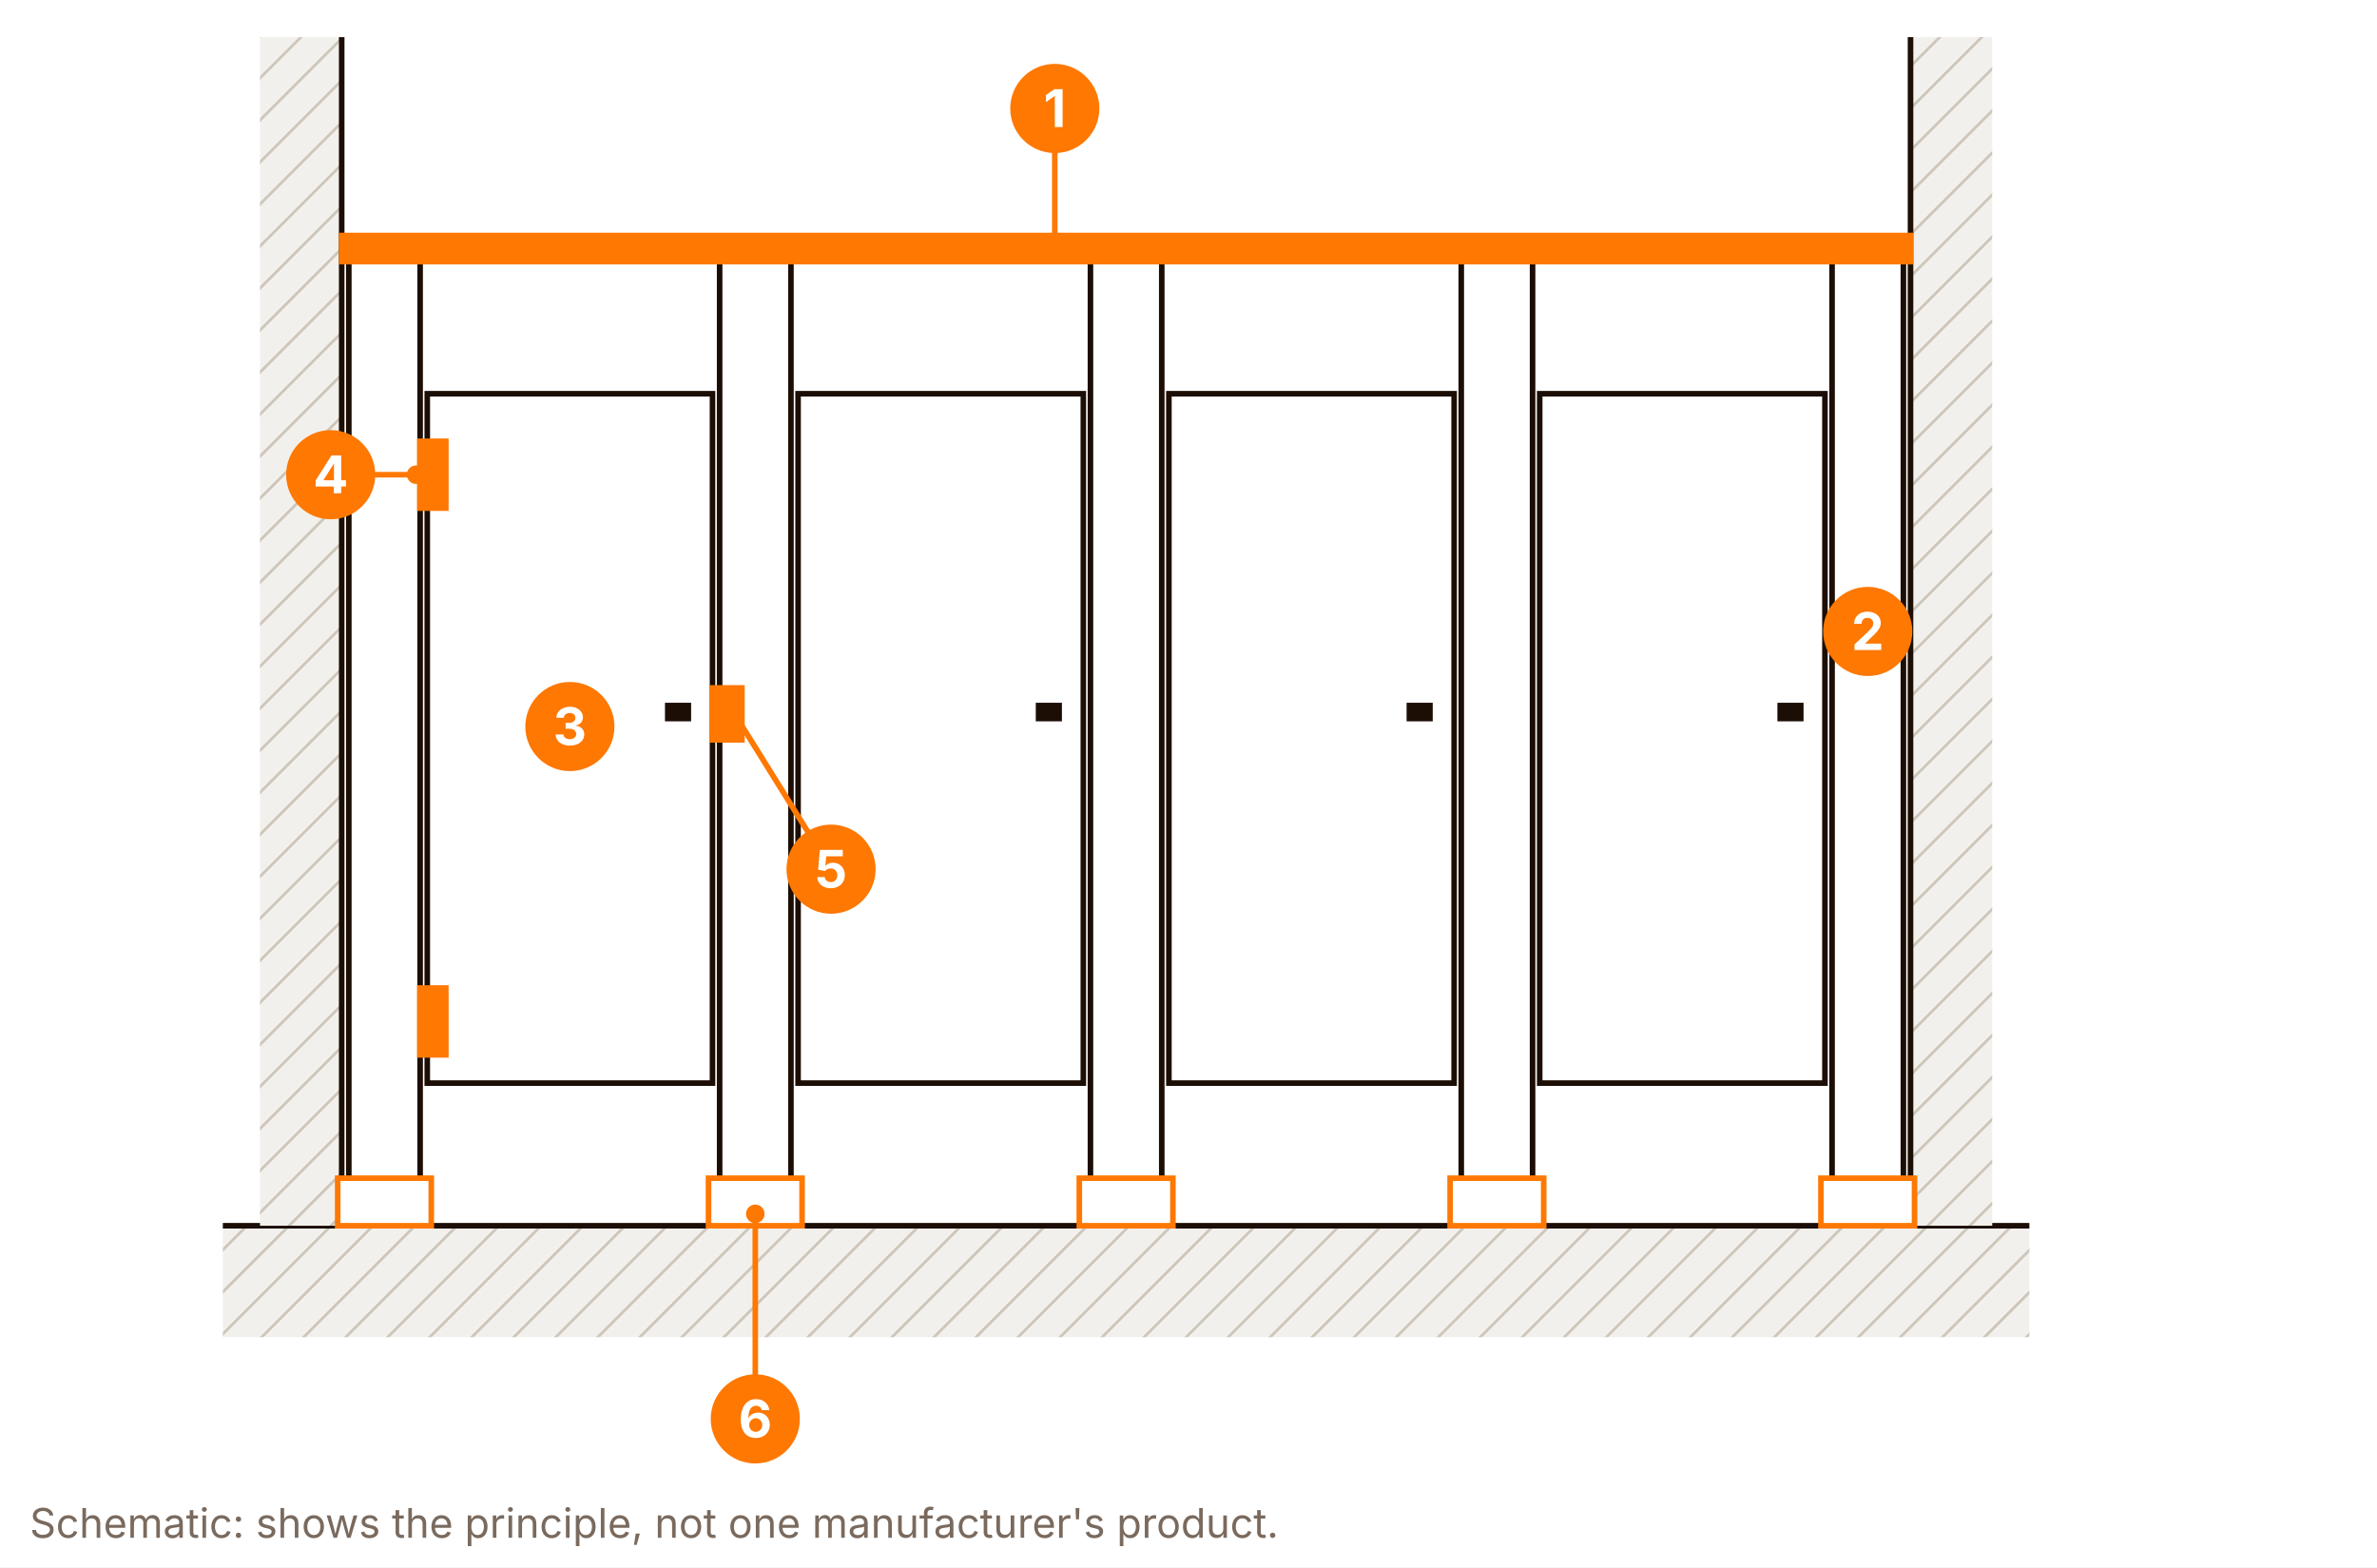
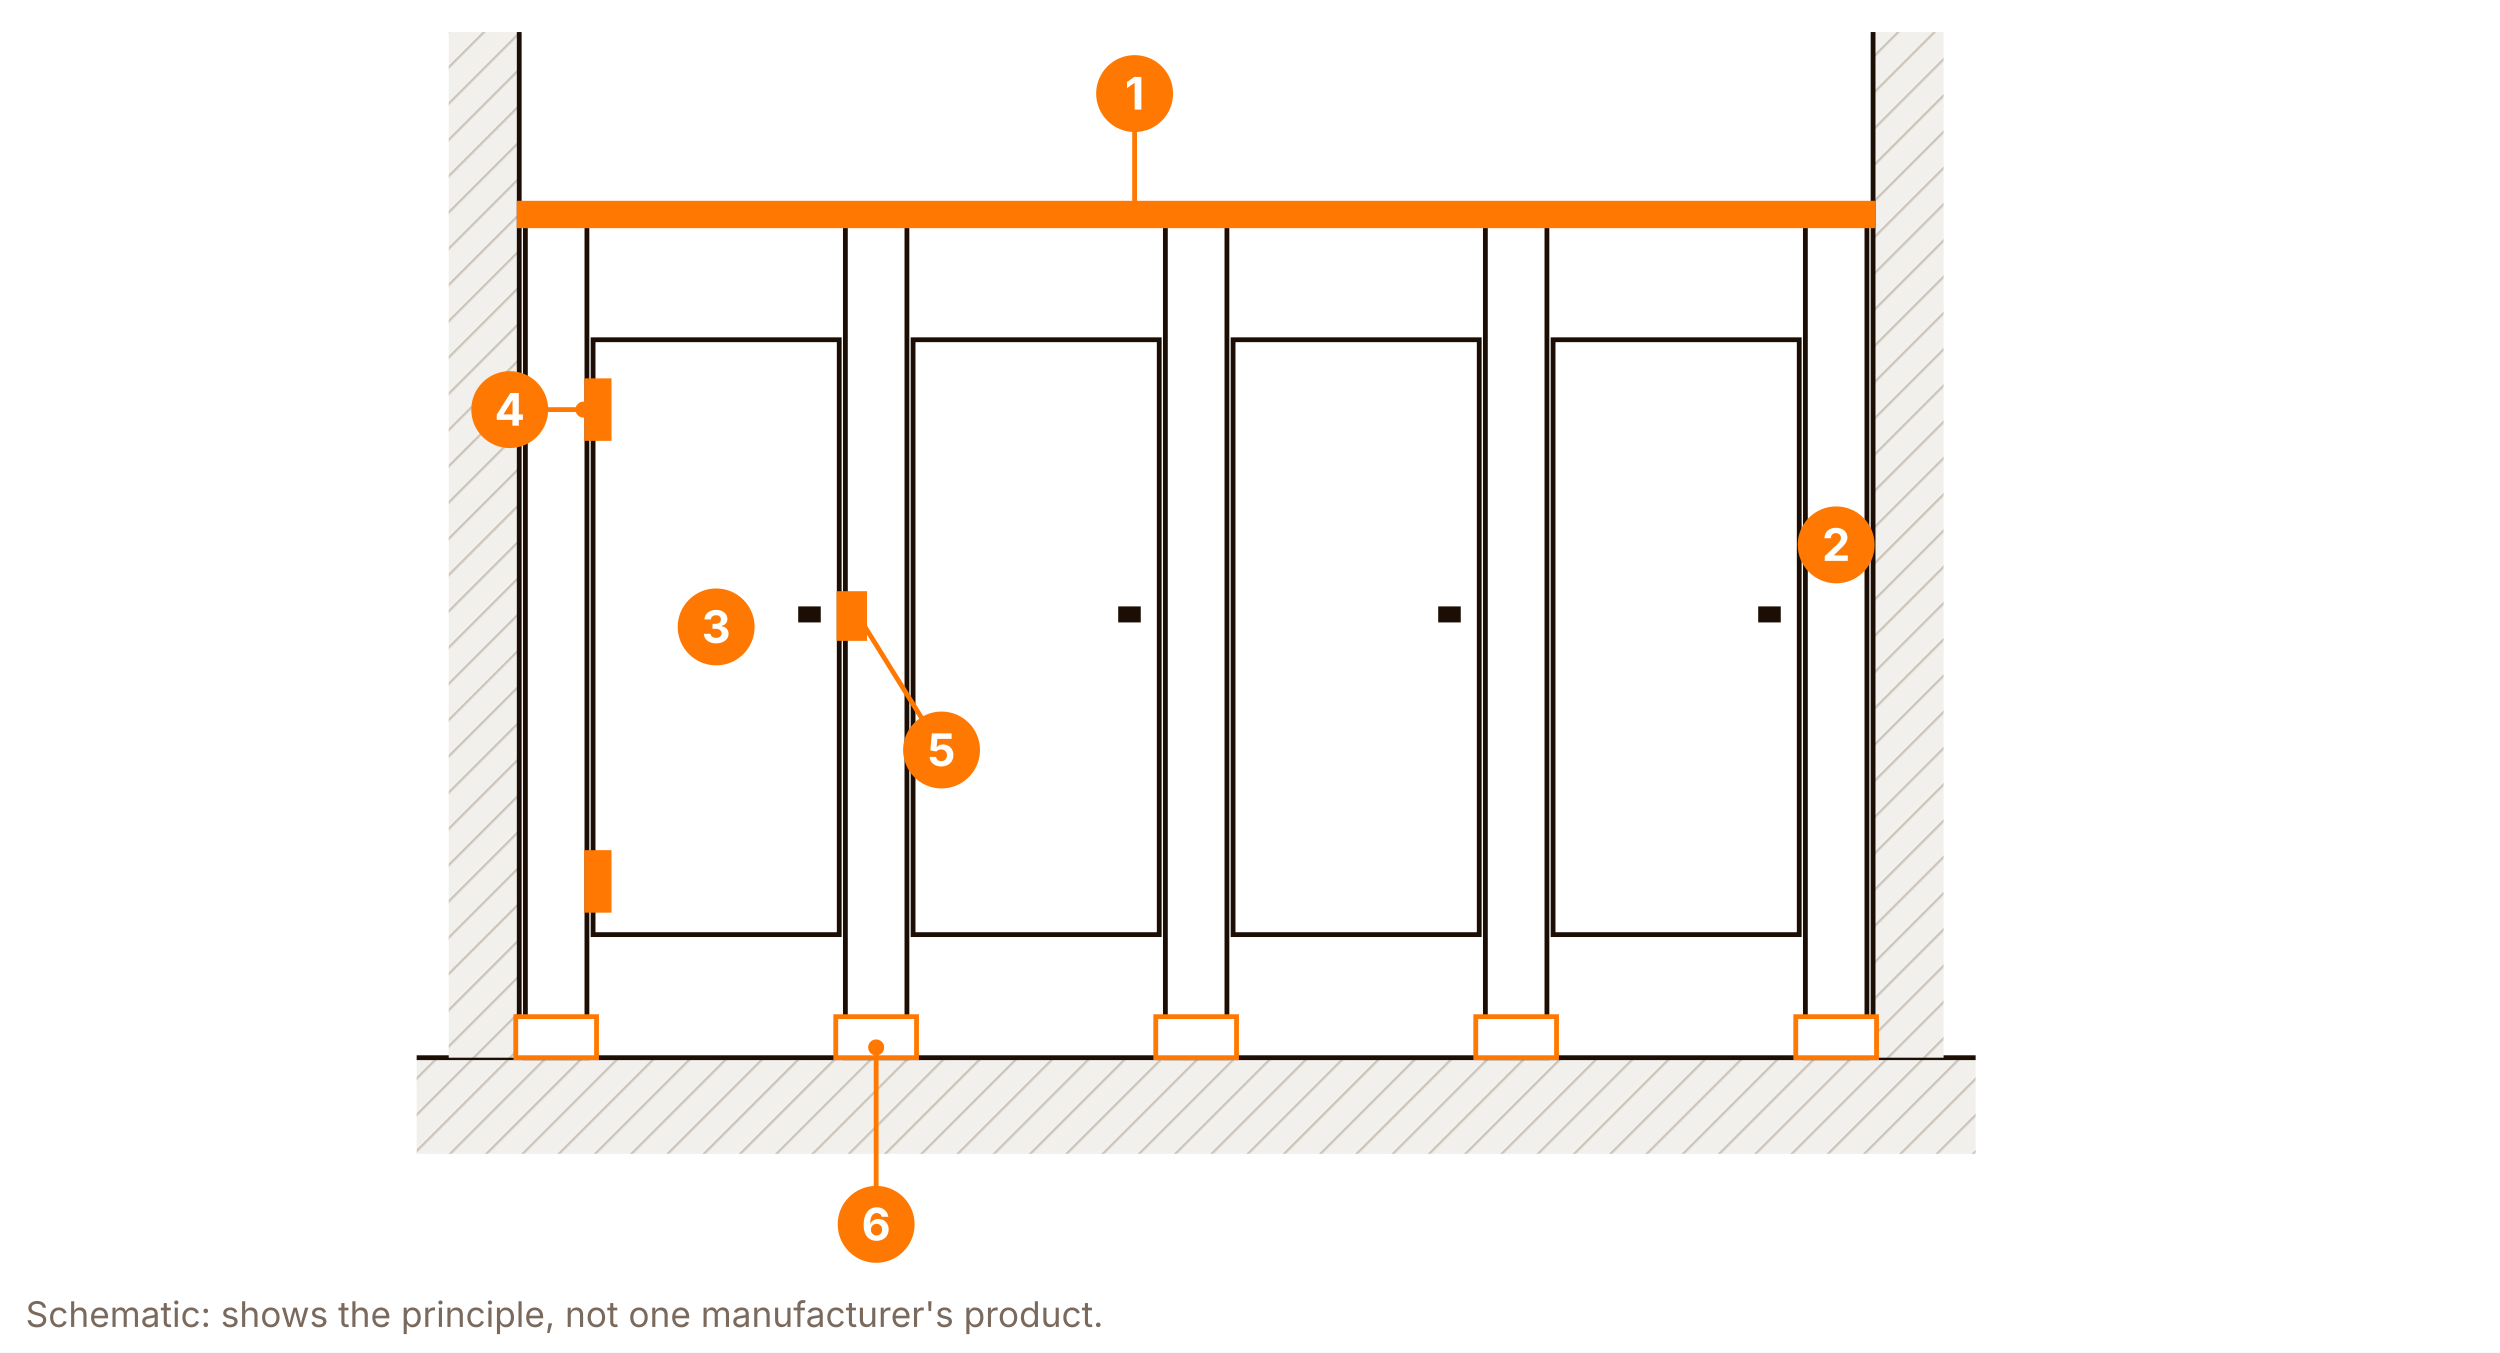
- <svg xmlns="http://www.w3.org/2000/svg" viewBox="0 0 640 422" width="640" height="422" role="img" aria-labelledby="t-partition-anatomy d-partition-anatomy" font-family="Inter, ui-sans-serif, system-ui, sans-serif">
+ <svg xmlns="http://www.w3.org/2000/svg" viewBox="0 0 780 422" width="780" height="422" role="img" aria-labelledby="t-partition-anatomy d-partition-anatomy" font-family="Inter, ui-sans-serif, system-ui, sans-serif">
  <defs>
    <pattern id="hatch-partition-anatomy" width="8" height="8" patternUnits="userSpaceOnUse" patternTransform="rotate(45)">
      <rect width="8" height="8" fill="#f2f0ec" />
      <line x1="0" y1="0" x2="0" y2="8" stroke="#cfc7bc" stroke-width="1.5" />
    </pattern>
    <marker id="tick-partition-anatomy" viewBox="0 0 10 10" refX="5" refY="5" markerWidth="8" markerHeight="8" orient="auto">
      <path d="M2 8 L8 2" stroke="#7a6a5e" stroke-width="1.5" />
    </marker>
  </defs>
-   <rect width="640" height="422" fill="#ffffff" />
-   <rect x="60" y="330" width="486.4" height="30" fill="url(#hatch-partition-anatomy)" stroke="none" stroke-width="1.5" />
-   <line x1="60" y1="330" x2="546.4" y2="330" stroke="#1c0e05" stroke-width="1.5" />
-   <rect x="70" y="10" width="22" height="320" fill="url(#hatch-partition-anatomy)" stroke="none" stroke-width="1.5" />
-   <line x1="92" y1="10" x2="92" y2="330" stroke="#1c0e05" stroke-width="1.5" />
-   <rect x="514.4" y="10" width="22" height="320" fill="url(#hatch-partition-anatomy)" stroke="none" stroke-width="1.5" />
-   <line x1="514.4" y1="10" x2="514.4" y2="330" stroke="#1c0e05" stroke-width="1.5" />
-   <rect x="93.92" y="64.4" width="19.2" height="265.6" fill="#ffffff" stroke="#1c0e05" stroke-width="1.5" />
-   <rect x="193.76" y="64.4" width="19.2" height="265.6" fill="#ffffff" stroke="#1c0e05" stroke-width="1.5" />
-   <rect x="293.6" y="64.4" width="19.2" height="265.6" fill="#ffffff" stroke="#1c0e05" stroke-width="1.5" />
-   <rect x="393.44" y="64.4" width="19.2" height="265.6" fill="#ffffff" stroke="#1c0e05" stroke-width="1.5" />
-   <rect x="493.28" y="64.4" width="19.2" height="265.6" fill="#ffffff" stroke="#1c0e05" stroke-width="1.5" />
-   <rect x="115.04" y="106" width="76.8" height="185.6" fill="#ffffff" stroke="#1c0e05" stroke-width="1.5" />
-   <rect x="179.04" y="189.2" width="7.04" height="5" fill="#1c0e05" stroke="none" stroke-width="1.5" />
-   <rect x="214.88" y="106" width="76.8" height="185.6" fill="#ffffff" stroke="#1c0e05" stroke-width="1.5" />
-   <rect x="278.88" y="189.2" width="7.04" height="5" fill="#1c0e05" stroke="none" stroke-width="1.5" />
-   <rect x="314.72" y="106" width="76.8" height="185.6" fill="#ffffff" stroke="#1c0e05" stroke-width="1.5" />
-   <rect x="378.72" y="189.2" width="7.04" height="5" fill="#1c0e05" stroke="none" stroke-width="1.5" />
-   <rect x="414.56" y="106" width="76.8" height="185.6" fill="#ffffff" stroke="#1c0e05" stroke-width="1.5" />
-   <rect x="478.56" y="189.2" width="7.04" height="5" fill="#1c0e05" stroke="none" stroke-width="1.5" />
-   <rect x="92" y="63.4" width="422.4" height="7.04" fill="#fe7802" stroke="#fe7802" stroke-width="1.5" />
-   <rect x="90.92" y="317.2" width="25.2" height="12.8" fill="#ffffff" stroke="#fe7802" stroke-width="1.5" />
-   <rect x="190.76" y="317.2" width="25.2" height="12.8" fill="#ffffff" stroke="#fe7802" stroke-width="1.5" />
-   <rect x="290.6" y="317.2" width="25.2" height="12.8" fill="#ffffff" stroke="#fe7802" stroke-width="1.5" />
-   <rect x="390.44" y="317.2" width="25.2" height="12.8" fill="#ffffff" stroke="#fe7802" stroke-width="1.5" />
-   <rect x="490.28" y="317.2" width="25.2" height="12.8" fill="#ffffff" stroke="#fe7802" stroke-width="1.5" />
-   <rect x="113.04" y="118.8" width="7" height="18" fill="#fe7802" stroke="#fe7802" stroke-width="1.5" />
-   <rect x="113.04" y="266" width="7" height="18" fill="#fe7802" stroke="#fe7802" stroke-width="1.5" />
-   <rect x="191.76" y="185.2" width="8" height="14" fill="#fe7802" stroke="#fe7802" stroke-width="1.5" />
-   <line x1="284" y1="29.2" x2="284" y2="66.4" stroke="#fe7802" stroke-width="1.5" />
-   <circle cx="284" cy="66.4" r="2.5" fill="#fe7802" />
-   <circle cx="284" cy="29.2" r="12" fill="#fe7802" />
-   <text x="284" y="34.2" font-size="14" font-weight="700" fill="#fff" text-anchor="middle">1</text>
-   <circle cx="502.88" cy="170" r="12" fill="#fe7802" />
-   <text x="502.88" y="175" font-size="14" font-weight="700" fill="#fff" text-anchor="middle">2</text>
-   <circle cx="153.44" cy="195.6" r="12" fill="#fe7802" />
-   <text x="153.44" y="200.6" font-size="14" font-weight="700" fill="#fff" text-anchor="middle">3</text>
-   <line x1="89.04" y1="127.8" x2="112.04" y2="127.8" stroke="#fe7802" stroke-width="1.5" />
-   <circle cx="112.04" cy="127.8" r="2.5" fill="#fe7802" />
-   <circle cx="89.04" cy="127.8" r="12" fill="#fe7802" />
-   <text x="89.04" y="132.8" font-size="14" font-weight="700" fill="#fff" text-anchor="middle">4</text>
-   <line x1="223.76" y1="234" x2="197.76" y2="192.2" stroke="#fe7802" stroke-width="1.5" />
-   <circle cx="197.76" cy="192.2" r="2.5" fill="#fe7802" />
-   <circle cx="223.76" cy="234" r="12" fill="#fe7802" />
-   <text x="223.76" y="239" font-size="14" font-weight="700" fill="#fff" text-anchor="middle">5</text>
-   <line x1="203.36" y1="382" x2="203.36" y2="326.8" stroke="#fe7802" stroke-width="1.5" />
-   <circle cx="203.36" cy="326.8" r="2.5" fill="#fe7802" />
-   <circle cx="203.36" cy="382" r="12" fill="#fe7802" />
-   <text x="203.36" y="387" font-size="14" font-weight="700" fill="#fff" text-anchor="middle">6</text>
+   <rect width="780" height="422" fill="#ffffff" />
+   <g transform="translate(70 0)">
+     <rect x="60" y="330" width="486.4" height="30" fill="url(#hatch-partition-anatomy)" stroke="none" stroke-width="1.5" />
+     <line x1="60" y1="330" x2="546.4" y2="330" stroke="#1c0e05" stroke-width="1.5" />
+     <rect x="70" y="10" width="22" height="320" fill="url(#hatch-partition-anatomy)" stroke="none" stroke-width="1.5" />
+     <line x1="92" y1="10" x2="92" y2="330" stroke="#1c0e05" stroke-width="1.5" />
+     <rect x="514.4" y="10" width="22" height="320" fill="url(#hatch-partition-anatomy)" stroke="none" stroke-width="1.5" />
+     <line x1="514.4" y1="10" x2="514.4" y2="330" stroke="#1c0e05" stroke-width="1.5" />
+     <rect x="93.92" y="64.4" width="19.2" height="265.6" fill="#ffffff" stroke="#1c0e05" stroke-width="1.5" />
+     <rect x="193.76" y="64.4" width="19.2" height="265.6" fill="#ffffff" stroke="#1c0e05" stroke-width="1.5" />
+     <rect x="293.6" y="64.4" width="19.2" height="265.6" fill="#ffffff" stroke="#1c0e05" stroke-width="1.5" />
+     <rect x="393.44" y="64.4" width="19.2" height="265.6" fill="#ffffff" stroke="#1c0e05" stroke-width="1.5" />
+     <rect x="493.28" y="64.4" width="19.2" height="265.6" fill="#ffffff" stroke="#1c0e05" stroke-width="1.5" />
+     <rect x="115.04" y="106" width="76.8" height="185.6" fill="#ffffff" stroke="#1c0e05" stroke-width="1.5" />
+     <rect x="179.04" y="189.2" width="7.04" height="5" fill="#1c0e05" stroke="none" stroke-width="1.5" />
+     <rect x="214.88" y="106" width="76.8" height="185.6" fill="#ffffff" stroke="#1c0e05" stroke-width="1.5" />
+     <rect x="278.88" y="189.2" width="7.04" height="5" fill="#1c0e05" stroke="none" stroke-width="1.5" />
+     <rect x="314.72" y="106" width="76.8" height="185.6" fill="#ffffff" stroke="#1c0e05" stroke-width="1.5" />
+     <rect x="378.72" y="189.2" width="7.04" height="5" fill="#1c0e05" stroke="none" stroke-width="1.5" />
+     <rect x="414.56" y="106" width="76.8" height="185.6" fill="#ffffff" stroke="#1c0e05" stroke-width="1.5" />
+     <rect x="478.56" y="189.2" width="7.04" height="5" fill="#1c0e05" stroke="none" stroke-width="1.5" />
+     <rect x="92" y="63.4" width="422.4" height="7.04" fill="#fe7802" stroke="#fe7802" stroke-width="1.5" />
+     <rect x="90.92" y="317.2" width="25.2" height="12.8" fill="#ffffff" stroke="#fe7802" stroke-width="1.5" />
+     <rect x="190.76" y="317.2" width="25.2" height="12.8" fill="#ffffff" stroke="#fe7802" stroke-width="1.5" />
+     <rect x="290.6" y="317.2" width="25.2" height="12.8" fill="#ffffff" stroke="#fe7802" stroke-width="1.5" />
+     <rect x="390.44" y="317.2" width="25.2" height="12.8" fill="#ffffff" stroke="#fe7802" stroke-width="1.5" />
+     <rect x="490.28" y="317.2" width="25.2" height="12.8" fill="#ffffff" stroke="#fe7802" stroke-width="1.5" />
+     <rect x="113.04" y="118.8" width="7" height="18" fill="#fe7802" stroke="#fe7802" stroke-width="1.5" />
+     <rect x="113.04" y="266" width="7" height="18" fill="#fe7802" stroke="#fe7802" stroke-width="1.5" />
+     <rect x="191.76" y="185.2" width="8" height="14" fill="#fe7802" stroke="#fe7802" stroke-width="1.5" />
+     <line x1="284" y1="29.2" x2="284" y2="66.4" stroke="#fe7802" stroke-width="1.5" />
+     <circle cx="284" cy="66.4" r="2.5" fill="#fe7802" />
+     <circle cx="284" cy="29.2" r="12" fill="#fe7802" />
+     <text x="284" y="34.2" font-size="14" font-weight="700" fill="#fff" text-anchor="middle">1</text>
+     <circle cx="502.88" cy="170" r="12" fill="#fe7802" />
+     <text x="502.88" y="175" font-size="14" font-weight="700" fill="#fff" text-anchor="middle">2</text>
+     <circle cx="153.44" cy="195.6" r="12" fill="#fe7802" />
+     <text x="153.44" y="200.6" font-size="14" font-weight="700" fill="#fff" text-anchor="middle">3</text>
+     <line x1="89.04" y1="127.8" x2="112.04" y2="127.8" stroke="#fe7802" stroke-width="1.5" />
+     <circle cx="112.04" cy="127.8" r="2.5" fill="#fe7802" />
+     <circle cx="89.04" cy="127.8" r="12" fill="#fe7802" />
+     <text x="89.04" y="132.8" font-size="14" font-weight="700" fill="#fff" text-anchor="middle">4</text>
+     <line x1="223.76" y1="234" x2="197.76" y2="192.2" stroke="#fe7802" stroke-width="1.5" />
+     <circle cx="197.76" cy="192.2" r="2.5" fill="#fe7802" />
+     <circle cx="223.76" cy="234" r="12" fill="#fe7802" />
+     <text x="223.76" y="239" font-size="14" font-weight="700" fill="#fff" text-anchor="middle">5</text>
+     <line x1="203.36" y1="382" x2="203.36" y2="326.8" stroke="#fe7802" stroke-width="1.5" />
+     <circle cx="203.36" cy="326.8" r="2.5" fill="#fe7802" />
+     <circle cx="203.36" cy="382" r="12" fill="#fe7802" />
+     <text x="203.36" y="387" font-size="14" font-weight="700" fill="#fff" text-anchor="middle">6</text>
+   </g>
  <text x="8" y="414" font-size="11" fill="#7a6a5e">Schematic: shows the principle, not one manufacturer's product.</text>
</svg>
